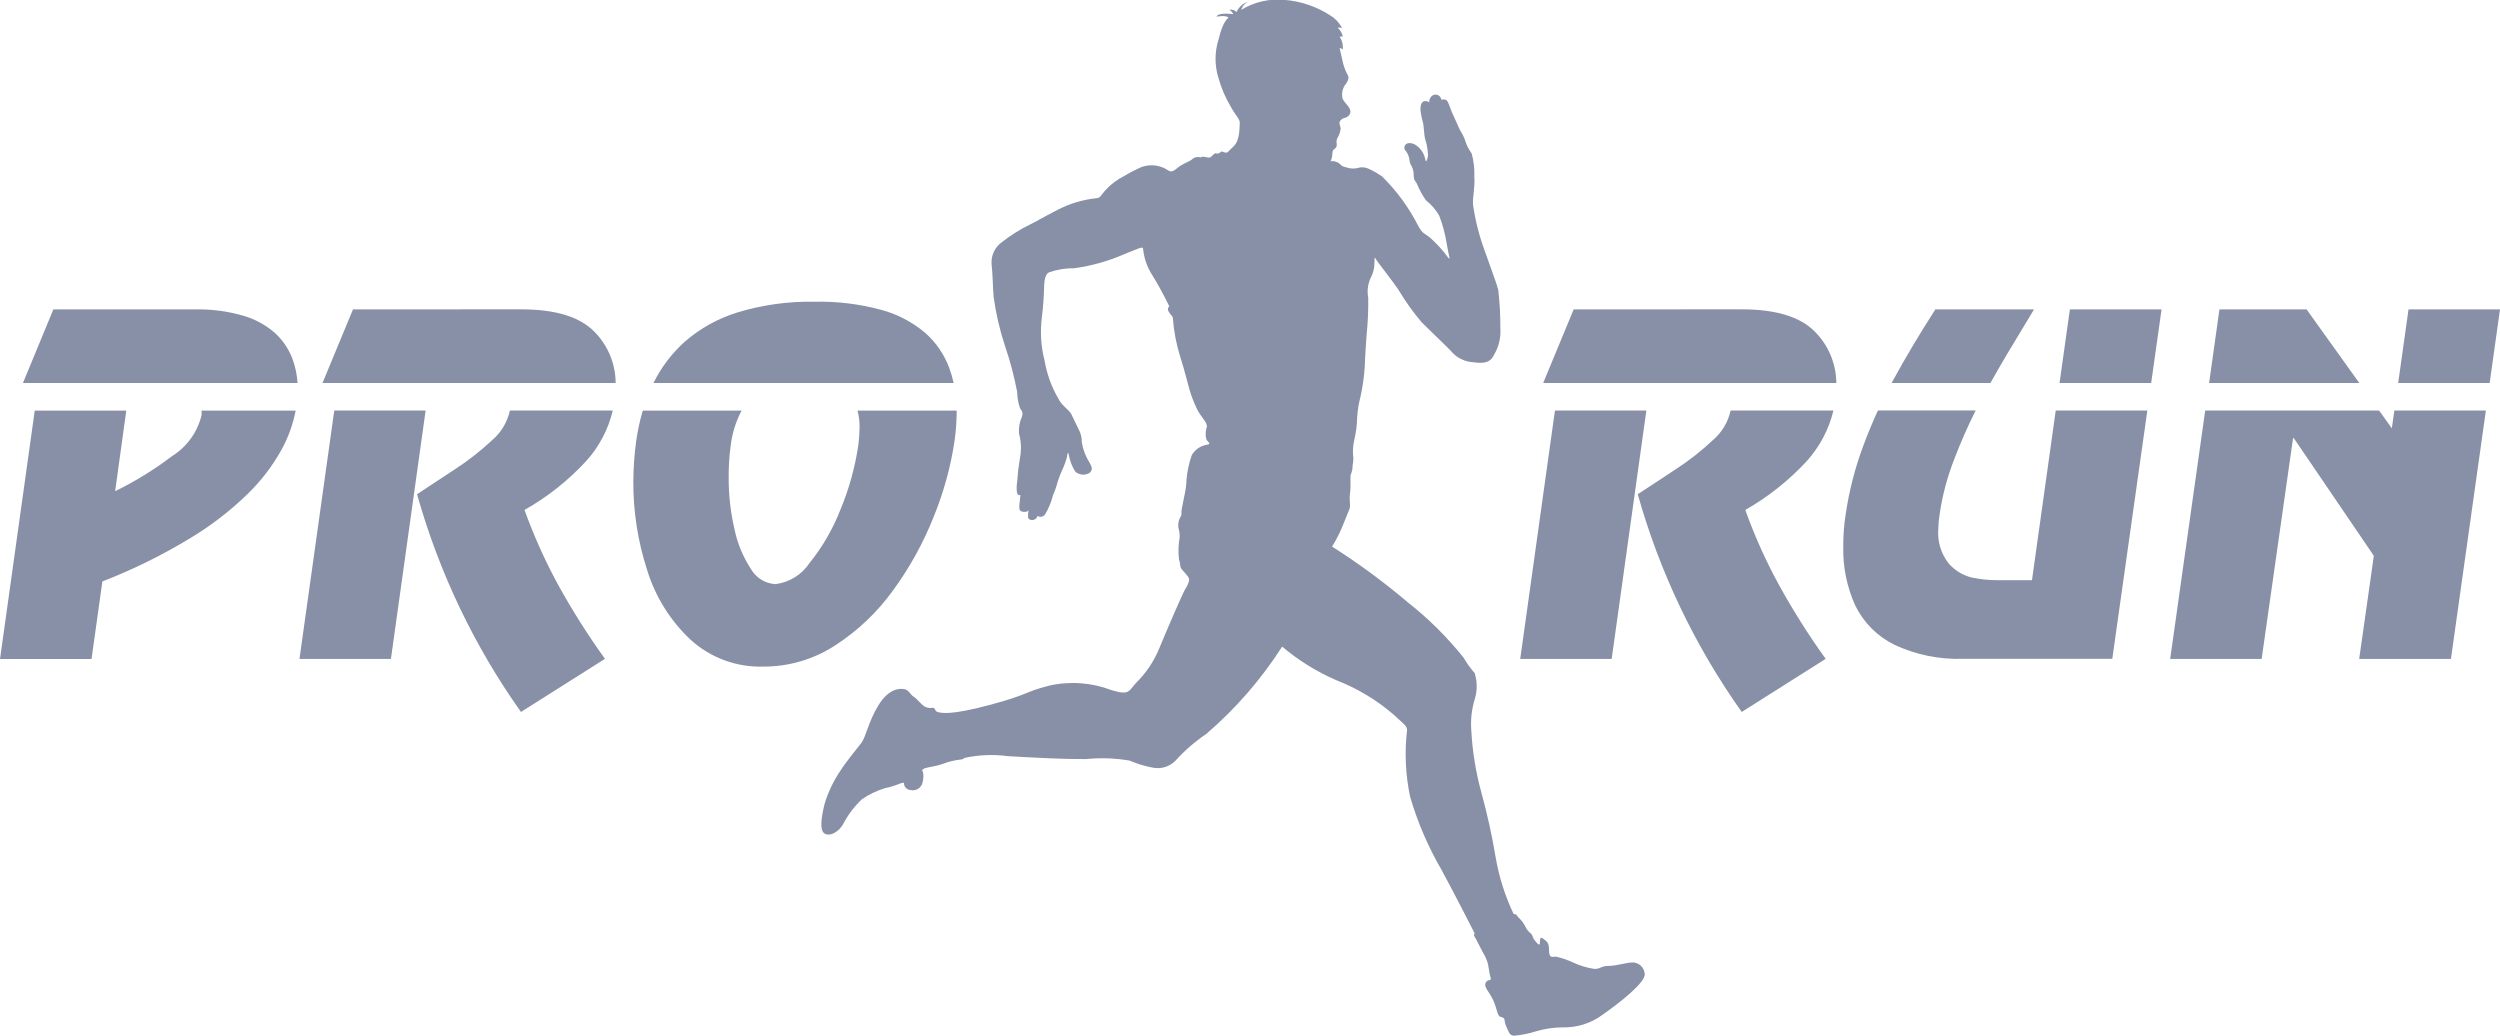
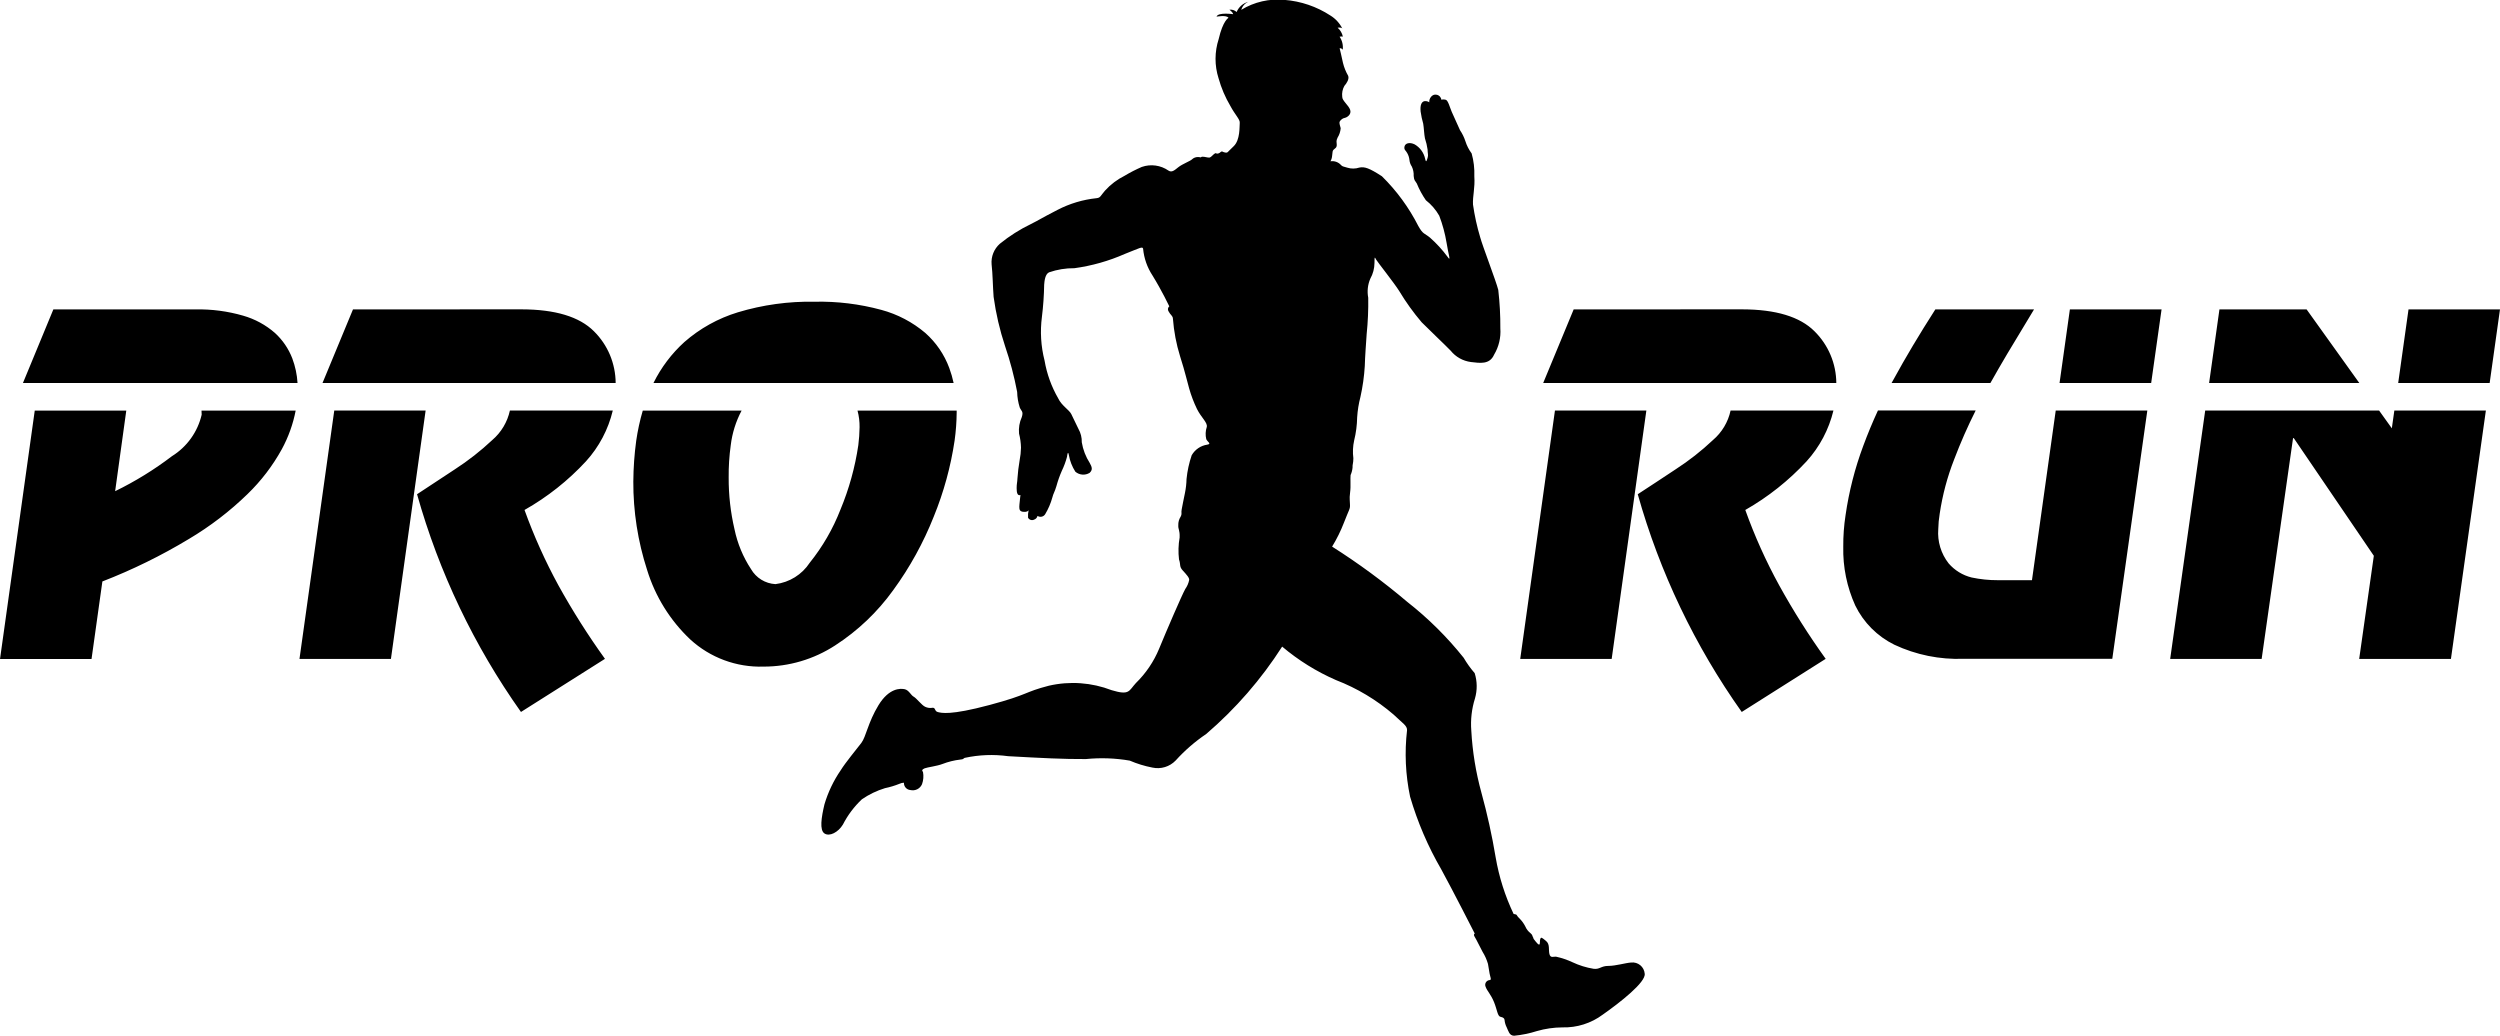
<svg xmlns="http://www.w3.org/2000/svg" width="160" height="66.296" viewBox="0 0 160 66.296">
-   <path id="Path_1889" data-name="Path 1889" d="M298.43,467.147c.1.1.143.077.4.161a1.258,1.258,0,0,0,.764-.007c.341-.07.636.033,1.444.554a12.213,12.213,0,0,1,2.33,3.182c.309.555.386.445.753.75a7.883,7.883,0,0,1,1.117,1.22c.254.368.052-.147-.058-.885a9,9,0,0,0-.47-1.739,3.4,3.4,0,0,0-.857-.993,5.549,5.549,0,0,1-.58-1.072c-.132-.221-.168-.169-.2-.482a1.261,1.261,0,0,0-.118-.6.917.917,0,0,1-.154-.43,1.1,1.1,0,0,0-.143-.437c-.085-.168-.217-.195-.173-.411s.324-.3.647-.144a1.407,1.407,0,0,1,.673.915c.066.331.114.085.165-.073s-.007-.279-.007-.511a4.005,4.005,0,0,0-.169-.717c-.052-.249-.066-.679-.11-.933a5.37,5.37,0,0,1-.166-.779c-.044-.437.073-.632.243-.665a.437.437,0,0,1,.312.073c-.033-.224.176-.555.47-.485a.363.363,0,0,1,.3.32.531.531,0,0,1,.294.007c.143.052.253.489.371.765s.459,1.032.53,1.176a2.8,2.8,0,0,1,.345.705,2.654,2.654,0,0,0,.4.783,4.742,4.742,0,0,1,.172,1.462c.052.757-.114,1.264-.085,1.812a14.274,14.274,0,0,0,.46,2.091c.132.511,1.018,2.811,1.157,3.37a20.31,20.31,0,0,1,.133,2.462,2.878,2.878,0,0,1-.4,1.683c-.287.65-.908.536-1.488.47a1.986,1.986,0,0,1-1.29-.724c-.368-.382-1.367-1.323-1.856-1.818a14.878,14.878,0,0,1-1.437-2c-.312-.5-1.374-1.837-1.47-2s-.114-.268-.114.2a2.1,2.1,0,0,1-.268,1.01,2.085,2.085,0,0,0-.132,1.22,19.619,19.619,0,0,1-.1,2.315c-.037.551-.106,1.455-.121,2.057a12.673,12.673,0,0,1-.279,1.978,6.924,6.924,0,0,0-.209,1.3,6.651,6.651,0,0,1-.192,1.481,3.3,3.3,0,0,0-.051,1.139c0,.342-.063.374-.052.6a1.553,1.553,0,0,1-.125.478,3.672,3.672,0,0,0-.007.4v.393c0,.191-.051.478-.051.6s0,.183.018.488-.055.3-.386,1.165a9.451,9.451,0,0,1-.757,1.532,43.264,43.264,0,0,1,4.807,3.535,21.885,21.885,0,0,1,3.612,3.579,6.475,6.475,0,0,0,.706.985,2.808,2.808,0,0,1,.018,1.62,5.443,5.443,0,0,0-.235,2.055,18.873,18.873,0,0,0,.647,3.973,40.963,40.963,0,0,1,.911,4.134,13.846,13.846,0,0,0,1.151,3.631s.177.025.184.051a1.018,1.018,0,0,0,.21.254,2,2,0,0,1,.357.5,1.054,1.054,0,0,0,.324.419c.154.121.11.2.2.331s-.21-.228.139.21.235.025.287-.148.114-.1.374.111.147.558.217.838.272.147.419.165a5.118,5.118,0,0,1,1.055.357,5.085,5.085,0,0,0,1.349.419c.4.052.471-.184.947-.184s1.081-.191,1.463-.217a.782.782,0,0,1,.864.713c.088.54-1.577,1.845-2.682,2.62a4.14,4.14,0,0,1-2.587.819,6,6,0,0,0-1.628.235,7.077,7.077,0,0,1-1.463.3c-.312-.011-.357-.3-.47-.533a1.292,1.292,0,0,1-.139-.47c-.007-.1-.07-.172-.261-.209s-.21-.445-.416-.948-.437-.7-.532-.966a.305.305,0,0,1,.253-.437c.148,0,.033-.217,0-.408s-.062-.393-.106-.629a3.093,3.093,0,0,0-.345-.771c-.133-.235-.386-.775-.5-.952s0-.216,0-.216-1.382-2.716-2.139-4.1a21.061,21.061,0,0,1-2-4.66,13.247,13.247,0,0,1-.195-4.255c.011-.3-.286-.445-.86-1a12.607,12.607,0,0,0-3.686-2.208,14.025,14.025,0,0,1-3.447-2.143,25.443,25.443,0,0,1-4.858,5.59,10.8,10.8,0,0,0-1.959,1.7,1.593,1.593,0,0,1-1.488.452,7.078,7.078,0,0,1-1.448-.445,10.413,10.413,0,0,0-2.807-.1c-1.445.008-2.789-.063-4.976-.184a8,8,0,0,0-2.779.107c-.077.014-.051.1-.286.11a4.678,4.678,0,0,0-1.132.279c-.357.139-.96.209-1.143.279s-.191.158-.11.235a1.5,1.5,0,0,1-.063.783.646.646,0,0,1-.742.374.449.449,0,0,1-.415-.47.71.71,0,0,0-.287.07,5.363,5.363,0,0,1-.926.279,5.361,5.361,0,0,0-1.478.713,5.93,5.93,0,0,0-1.213,1.613c-.3.5-.86.79-1.183.573s-.2-1.018,0-1.863a7.741,7.741,0,0,1,1.037-2.176c.312-.507,1.018-1.352,1.323-1.753s.426-1.315,1.1-2.418,1.4-1.081,1.673-1.022.4.386.58.481.507.541.731.644a.768.768,0,0,0,.482.062c.191-.01.114.225.33.276s.765.229,3.308-.452,2.186-.819,3.8-1.235a6.888,6.888,0,0,1,4.017.287c1.157.349,1.091.041,1.55-.455a6.57,6.57,0,0,0,1.488-2.2c.47-1.147,1.452-3.425,1.672-3.819a1.511,1.511,0,0,0,.25-.573c.025-.14-.166-.349-.407-.611s-.121-.363-.243-.712a4.846,4.846,0,0,1,.04-1.4c.018-.514-.1-.5-.085-.789a.938.938,0,0,1,.147-.541c.114-.22.019-.228.07-.47s.14-.756.21-1.055a4.991,4.991,0,0,0,.1-.889,6.831,6.831,0,0,1,.33-1.521,1.381,1.381,0,0,1,1-.68c.29-.052.018-.166-.067-.349a1.421,1.421,0,0,1,.033-.783c.063-.279-.356-.6-.628-1.15a8.023,8.023,0,0,1-.5-1.315c-.11-.364-.243-1-.58-2.055a10.91,10.91,0,0,1-.459-2.41c-.007-.187-.166-.243-.276-.463a.243.243,0,0,1,.044-.327s-.474-1-1.077-1.977a3.753,3.753,0,0,1-.6-1.712c-.044-.158-.2-.044-1.168.335a12.031,12.031,0,0,1-3.227.914,4.814,4.814,0,0,0-1.624.264c-.25.115-.294.545-.312.79a19.53,19.53,0,0,1-.144,2.058,7.4,7.4,0,0,0,.169,2.8,7.3,7.3,0,0,0,.875,2.422c.209.455.7.731.834,1s.31.64.46.952a1.634,1.634,0,0,1,.213.856,3.519,3.519,0,0,0,.511,1.327c.133.246.21.422-.008.628a.779.779,0,0,1-.914-.073,2.9,2.9,0,0,1-.416-1.066c-.058-.3-.1-.044-.118.114a5.123,5.123,0,0,1-.334.9,7,7,0,0,0-.345.977c-.11.375-.195.46-.261.728a4.3,4.3,0,0,1-.459,1.069.349.349,0,0,1-.488.107.33.33,0,0,1-.221.239.29.29,0,0,1-.386-.125,1.609,1.609,0,0,1,.037-.482c-.062.136-.371.133-.488.066s-.118-.209-.1-.434.066-.6.066-.6c-.2.066-.245-.162-.245-.445s.044-.374.051-.61a11.281,11.281,0,0,1,.14-1.166,4.7,4.7,0,0,0,.088-.812,3.993,3.993,0,0,0-.125-.9,2.088,2.088,0,0,1,.176-1.055c.121-.374-.037-.382-.132-.617a3.585,3.585,0,0,1-.165-.993,21.47,21.47,0,0,0-.775-2.936,17.649,17.649,0,0,1-.732-3.15c-.051-.646-.058-1.473-.128-2.073a1.584,1.584,0,0,1,.529-1.326,10.188,10.188,0,0,1,1.988-1.261c.6-.3.5-.286,1.706-.908a6.994,6.994,0,0,1,2.491-.746c.262-.029.235-.132.547-.488a4.242,4.242,0,0,1,1.253-.948,9.251,9.251,0,0,1,1.1-.565,1.9,1.9,0,0,1,1.706.235c.216.139.382-.019.636-.221s.783-.4.87-.5a.546.546,0,0,1,.393-.147c.148,0,.148.051.2,0s.306.007.438.033.18-.04.339-.191.184-.059.228-.059a.319.319,0,0,0,.224-.095c.125-.1.125,0,.3.025s.107.007.54-.4.368-1.282.393-1.5-.3-.515-.6-1.08a7.384,7.384,0,0,1-.757-1.775,4.093,4.093,0,0,1,.008-2.506c.272-1.187.628-1.359.628-1.359-.114-.2-.765-.077-.765-.077.1-.3,1.062-.158,1.062-.158-.01-.114-.235-.287-.235-.287a.566.566,0,0,1,.46.147,1.122,1.122,0,0,1,.749-.654.8.8,0,0,0-.452.515,4.491,4.491,0,0,1,2.767-.636,6.274,6.274,0,0,1,2.936,1,2.074,2.074,0,0,1,.765.834c-.077-.1-.3-.051-.3-.051a1.038,1.038,0,0,1,.334.573c-.044-.033-.209,0-.209,0a1.222,1.222,0,0,1,.2.838.194.194,0,0,0-.2-.1s.128.511.216.941a3.184,3.184,0,0,0,.331.823c.084.2-.1.489-.243.647a1.152,1.152,0,0,0-.136.7c-.008.243.412.544.507.831s-.176.47-.323.51a.488.488,0,0,0-.342.235c-.058.121.033.287.059.431a1.331,1.331,0,0,1-.2.606c-.11.228-.052.276-.052.463s-.11.217-.195.3-.066.124-.1.386a.847.847,0,0,1-.107.363A.751.751,0,0,1,298.43,467.147Zm-24.8,13.942a6.9,6.9,0,0,0-.279-.963,5.587,5.587,0,0,0-1.529-2.238A7.283,7.283,0,0,0,269,476.407a15.039,15.039,0,0,0-4.266-.521,15.976,15.976,0,0,0-4.917.679,9.305,9.305,0,0,0-3.418,1.9,8.807,8.807,0,0,0-1.98,2.624Zm-20.5,6.291a18.139,18.139,0,0,0,.882,5.671,10.251,10.251,0,0,0,2.764,4.45,6.627,6.627,0,0,0,4.685,1.738,8.378,8.378,0,0,0,4.586-1.356,13.8,13.8,0,0,0,3.715-3.534,21.294,21.294,0,0,0,2.6-4.719,21.047,21.047,0,0,0,1.33-4.854,13.837,13.837,0,0,0,.133-1.8v-.121h-6.346a3.893,3.893,0,0,1,.132,1.062,10.313,10.313,0,0,1-.081,1.15,17.283,17.283,0,0,1-1.143,4.123,12.887,12.887,0,0,1-1.969,3.406,3.069,3.069,0,0,1-2.191,1.364,1.927,1.927,0,0,1-1.565-.963,7.362,7.362,0,0,1-1.055-2.543,14.327,14.327,0,0,1-.374-3.314,14.111,14.111,0,0,1,.133-2.073,6.341,6.341,0,0,1,.694-2.212h-6.325a14,14,0,0,0-.419,1.926A20.368,20.368,0,0,0,253.131,487.38Zm-13.292-4.531h-5.847l-2.227,15.9h5.853Zm5.394,0a3.455,3.455,0,0,1-1.132,1.893,16.912,16.912,0,0,1-2.389,1.87c-.9.6-1.709,1.128-2.422,1.595a45.248,45.248,0,0,0,6.651,13.935l5.376-3.4a47.2,47.2,0,0,1-2.977-4.7,34.506,34.506,0,0,1-2.172-4.828A16.272,16.272,0,0,0,250.1,486.1a7.382,7.382,0,0,0,1.716-3.248Zm-10.043-6.471-1.951,4.711H252a4.694,4.694,0,0,0-1.393-3.315q-1.394-1.394-4.63-1.4Zm-3.549,4.711a5.374,5.374,0,0,0-.335-1.577,4.3,4.3,0,0,0-1.109-1.625,5.291,5.291,0,0,0-2.04-1.109,10.209,10.209,0,0,0-3.043-.4h-9.1l-1.947,4.711Zm-12.49,12.7a35.692,35.692,0,0,0,5.533-2.716,20.143,20.143,0,0,0,3.753-2.873,12.176,12.176,0,0,0,2.2-2.878,8.583,8.583,0,0,0,.885-2.469h-6.026c.008.085.01.173.01.264a4.264,4.264,0,0,1-1.9,2.653,21.674,21.674,0,0,1-3.638,2.242l.713-5.159h-5.858l-2.223,15.9h5.857Zm152.786-12.7.661-4.711h-5.854l-.661,4.711Zm-8.342,0-3.373-4.711h-5.579l-.661,4.711Zm8.1,1.76h-5.858l-.161,1.139-.816-1.139H353.731l-2.242,15.9h5.854l2.01-14.133h.047l5.123,7.53-.937,6.6h5.872Zm-21.421-1.76.665-4.711H345.07l-.661,4.711Zm-10.289,0c.349-.621.706-1.242,1.076-1.864q.965-1.614,1.717-2.848h-6.317q-1.538,2.4-2.668,4.472c-.044.081-.088.162-.133.239Zm10.043,1.76h-5.862l-1.521,10.859h-2.19a7.97,7.97,0,0,1-1.675-.173,2.849,2.849,0,0,1-1.467-.9,3.157,3.157,0,0,1-.665-2.194,6.876,6.876,0,0,1,.092-.989,15.942,15.942,0,0,1,.929-3.484,33.119,33.119,0,0,1,1.374-3.123h-6.255c-.345.746-.658,1.5-.941,2.267a21.371,21.371,0,0,0-1.132,4.432,12.561,12.561,0,0,0-.147,2.021,8.653,8.653,0,0,0,.769,3.767,5.471,5.471,0,0,0,2.5,2.506,9.572,9.572,0,0,0,4.442.9h9.507Zm-32.062,0h-5.85l-2.223,15.9h5.853Zm5.391,0a3.433,3.433,0,0,1-1.132,1.893,16.65,16.65,0,0,1-2.385,1.87c-.9.6-1.712,1.128-2.425,1.595a45.251,45.251,0,0,0,6.655,13.935l5.373-3.4a46.456,46.456,0,0,1-2.973-4.7,33.468,33.468,0,0,1-2.172-4.828,16.422,16.422,0,0,0,3.925-3.117,7.422,7.422,0,0,0,1.716-3.248Zm-10.043-6.471-1.951,4.711h18.76a4.7,4.7,0,0,0-1.4-3.315q-1.394-1.394-4.63-1.4Z" transform="translate(-212.598 -456.576)" fill="#8790a6" fill-rule="evenodd" />
+   <path id="Path_1889" data-name="Path 1889" d="M298.43,467.147c.1.1.143.077.4.161a1.258,1.258,0,0,0,.764-.007c.341-.07.636.033,1.444.554a12.213,12.213,0,0,1,2.33,3.182c.309.555.386.445.753.75a7.883,7.883,0,0,1,1.117,1.22c.254.368.052-.147-.058-.885a9,9,0,0,0-.47-1.739,3.4,3.4,0,0,0-.857-.993,5.549,5.549,0,0,1-.58-1.072c-.132-.221-.168-.169-.2-.482a1.261,1.261,0,0,0-.118-.6.917.917,0,0,1-.154-.43,1.1,1.1,0,0,0-.143-.437c-.085-.168-.217-.195-.173-.411s.324-.3.647-.144a1.407,1.407,0,0,1,.673.915c.066.331.114.085.165-.073s-.007-.279-.007-.511a4.005,4.005,0,0,0-.169-.717c-.052-.249-.066-.679-.11-.933a5.37,5.37,0,0,1-.166-.779c-.044-.437.073-.632.243-.665a.437.437,0,0,1,.312.073c-.033-.224.176-.555.47-.485a.363.363,0,0,1,.3.32.531.531,0,0,1,.294.007c.143.052.253.489.371.765s.459,1.032.53,1.176a2.8,2.8,0,0,1,.345.705,2.654,2.654,0,0,0,.4.783,4.742,4.742,0,0,1,.172,1.462c.052.757-.114,1.264-.085,1.812a14.274,14.274,0,0,0,.46,2.091c.132.511,1.018,2.811,1.157,3.37a20.31,20.31,0,0,1,.133,2.462,2.878,2.878,0,0,1-.4,1.683c-.287.65-.908.536-1.488.47a1.986,1.986,0,0,1-1.29-.724c-.368-.382-1.367-1.323-1.856-1.818a14.878,14.878,0,0,1-1.437-2c-.312-.5-1.374-1.837-1.47-2s-.114-.268-.114.2a2.1,2.1,0,0,1-.268,1.01,2.085,2.085,0,0,0-.132,1.22,19.619,19.619,0,0,1-.1,2.315c-.037.551-.106,1.455-.121,2.057a12.673,12.673,0,0,1-.279,1.978,6.924,6.924,0,0,0-.209,1.3,6.651,6.651,0,0,1-.192,1.481,3.3,3.3,0,0,0-.051,1.139c0,.342-.063.374-.052.6a1.553,1.553,0,0,1-.125.478,3.672,3.672,0,0,0-.007.4v.393c0,.191-.051.478-.051.6s0,.183.018.488-.055.3-.386,1.165a9.451,9.451,0,0,1-.757,1.532,43.264,43.264,0,0,1,4.807,3.535,21.885,21.885,0,0,1,3.612,3.579,6.475,6.475,0,0,0,.706.985,2.808,2.808,0,0,1,.018,1.62,5.443,5.443,0,0,0-.235,2.055,18.873,18.873,0,0,0,.647,3.973,40.963,40.963,0,0,1,.911,4.134,13.846,13.846,0,0,0,1.151,3.631s.177.025.184.051a1.018,1.018,0,0,0,.21.254,2,2,0,0,1,.357.5,1.054,1.054,0,0,0,.324.419c.154.121.11.2.2.331s-.21-.228.139.21.235.025.287-.148.114-.1.374.111.147.558.217.838.272.147.419.165a5.118,5.118,0,0,1,1.055.357,5.085,5.085,0,0,0,1.349.419c.4.052.471-.184.947-.184s1.081-.191,1.463-.217a.782.782,0,0,1,.864.713c.088.54-1.577,1.845-2.682,2.62a4.14,4.14,0,0,1-2.587.819,6,6,0,0,0-1.628.235,7.077,7.077,0,0,1-1.463.3c-.312-.011-.357-.3-.47-.533a1.292,1.292,0,0,1-.139-.47c-.007-.1-.07-.172-.261-.209s-.21-.445-.416-.948-.437-.7-.532-.966a.305.305,0,0,1,.253-.437c.148,0,.033-.217,0-.408s-.062-.393-.106-.629a3.093,3.093,0,0,0-.345-.771c-.133-.235-.386-.775-.5-.952s0-.216,0-.216-1.382-2.716-2.139-4.1a21.061,21.061,0,0,1-2-4.66,13.247,13.247,0,0,1-.195-4.255c.011-.3-.286-.445-.86-1a12.607,12.607,0,0,0-3.686-2.208,14.025,14.025,0,0,1-3.447-2.143,25.443,25.443,0,0,1-4.858,5.59,10.8,10.8,0,0,0-1.959,1.7,1.593,1.593,0,0,1-1.488.452,7.078,7.078,0,0,1-1.448-.445,10.413,10.413,0,0,0-2.807-.1c-1.445.008-2.789-.063-4.976-.184a8,8,0,0,0-2.779.107c-.077.014-.051.1-.286.11a4.678,4.678,0,0,0-1.132.279c-.357.139-.96.209-1.143.279s-.191.158-.11.235a1.5,1.5,0,0,1-.063.783.646.646,0,0,1-.742.374.449.449,0,0,1-.415-.47.71.71,0,0,0-.287.07,5.363,5.363,0,0,1-.926.279,5.361,5.361,0,0,0-1.478.713,5.93,5.93,0,0,0-1.213,1.613c-.3.5-.86.79-1.183.573s-.2-1.018,0-1.863a7.741,7.741,0,0,1,1.037-2.176c.312-.507,1.018-1.352,1.323-1.753s.426-1.315,1.1-2.418,1.4-1.081,1.673-1.022.4.386.58.481.507.541.731.644a.768.768,0,0,0,.482.062c.191-.01.114.225.33.276s.765.229,3.308-.452,2.186-.819,3.8-1.235a6.888,6.888,0,0,1,4.017.287c1.157.349,1.091.041,1.55-.455a6.57,6.57,0,0,0,1.488-2.2c.47-1.147,1.452-3.425,1.672-3.819a1.511,1.511,0,0,0,.25-.573c.025-.14-.166-.349-.407-.611s-.121-.363-.243-.712a4.846,4.846,0,0,1,.04-1.4c.018-.514-.1-.5-.085-.789a.938.938,0,0,1,.147-.541c.114-.22.019-.228.07-.47s.14-.756.21-1.055a4.991,4.991,0,0,0,.1-.889,6.831,6.831,0,0,1,.33-1.521,1.381,1.381,0,0,1,1-.68c.29-.052.018-.166-.067-.349a1.421,1.421,0,0,1,.033-.783c.063-.279-.356-.6-.628-1.15a8.023,8.023,0,0,1-.5-1.315c-.11-.364-.243-1-.58-2.055a10.91,10.91,0,0,1-.459-2.41c-.007-.187-.166-.243-.276-.463a.243.243,0,0,1,.044-.327s-.474-1-1.077-1.977a3.753,3.753,0,0,1-.6-1.712c-.044-.158-.2-.044-1.168.335a12.031,12.031,0,0,1-3.227.914,4.814,4.814,0,0,0-1.624.264c-.25.115-.294.545-.312.79a19.53,19.53,0,0,1-.144,2.058,7.4,7.4,0,0,0,.169,2.8,7.3,7.3,0,0,0,.875,2.422c.209.455.7.731.834,1s.31.64.46.952a1.634,1.634,0,0,1,.213.856,3.519,3.519,0,0,0,.511,1.327c.133.246.21.422-.008.628a.779.779,0,0,1-.914-.073,2.9,2.9,0,0,1-.416-1.066c-.058-.3-.1-.044-.118.114a5.123,5.123,0,0,1-.334.9,7,7,0,0,0-.345.977c-.11.375-.195.46-.261.728a4.3,4.3,0,0,1-.459,1.069.349.349,0,0,1-.488.107.33.33,0,0,1-.221.239.29.29,0,0,1-.386-.125,1.609,1.609,0,0,1,.037-.482c-.062.136-.371.133-.488.066s-.118-.209-.1-.434.066-.6.066-.6c-.2.066-.245-.162-.245-.445s.044-.374.051-.61a11.281,11.281,0,0,1,.14-1.166,4.7,4.7,0,0,0,.088-.812,3.993,3.993,0,0,0-.125-.9,2.088,2.088,0,0,1,.176-1.055c.121-.374-.037-.382-.132-.617a3.585,3.585,0,0,1-.165-.993,21.47,21.47,0,0,0-.775-2.936,17.649,17.649,0,0,1-.732-3.15c-.051-.646-.058-1.473-.128-2.073a1.584,1.584,0,0,1,.529-1.326,10.188,10.188,0,0,1,1.988-1.261c.6-.3.5-.286,1.706-.908a6.994,6.994,0,0,1,2.491-.746c.262-.029.235-.132.547-.488a4.242,4.242,0,0,1,1.253-.948,9.251,9.251,0,0,1,1.1-.565,1.9,1.9,0,0,1,1.706.235c.216.139.382-.019.636-.221s.783-.4.87-.5a.546.546,0,0,1,.393-.147c.148,0,.148.051.2,0s.306.007.438.033.18-.04.339-.191.184-.059.228-.059a.319.319,0,0,0,.224-.095c.125-.1.125,0,.3.025s.107.007.54-.4.368-1.282.393-1.5-.3-.515-.6-1.08a7.384,7.384,0,0,1-.757-1.775,4.093,4.093,0,0,1,.008-2.506c.272-1.187.628-1.359.628-1.359-.114-.2-.765-.077-.765-.077.1-.3,1.062-.158,1.062-.158-.01-.114-.235-.287-.235-.287a.566.566,0,0,1,.46.147,1.122,1.122,0,0,1,.749-.654.8.8,0,0,0-.452.515,4.491,4.491,0,0,1,2.767-.636,6.274,6.274,0,0,1,2.936,1,2.074,2.074,0,0,1,.765.834c-.077-.1-.3-.051-.3-.051a1.038,1.038,0,0,1,.334.573c-.044-.033-.209,0-.209,0a1.222,1.222,0,0,1,.2.838.194.194,0,0,0-.2-.1s.128.511.216.941a3.184,3.184,0,0,0,.331.823c.084.2-.1.489-.243.647a1.152,1.152,0,0,0-.136.7c-.008.243.412.544.507.831s-.176.47-.323.51a.488.488,0,0,0-.342.235c-.058.121.033.287.059.431a1.331,1.331,0,0,1-.2.606c-.11.228-.052.276-.052.463s-.11.217-.195.3-.066.124-.1.386a.847.847,0,0,1-.107.363A.751.751,0,0,1,298.43,467.147Zm-24.8,13.942a6.9,6.9,0,0,0-.279-.963,5.587,5.587,0,0,0-1.529-2.238A7.283,7.283,0,0,0,269,476.407a15.039,15.039,0,0,0-4.266-.521,15.976,15.976,0,0,0-4.917.679,9.305,9.305,0,0,0-3.418,1.9,8.807,8.807,0,0,0-1.98,2.624Zm-20.5,6.291a18.139,18.139,0,0,0,.882,5.671,10.251,10.251,0,0,0,2.764,4.45,6.627,6.627,0,0,0,4.685,1.738,8.378,8.378,0,0,0,4.586-1.356,13.8,13.8,0,0,0,3.715-3.534,21.294,21.294,0,0,0,2.6-4.719,21.047,21.047,0,0,0,1.33-4.854,13.837,13.837,0,0,0,.133-1.8v-.121h-6.346a3.893,3.893,0,0,1,.132,1.062,10.313,10.313,0,0,1-.081,1.15,17.283,17.283,0,0,1-1.143,4.123,12.887,12.887,0,0,1-1.969,3.406,3.069,3.069,0,0,1-2.191,1.364,1.927,1.927,0,0,1-1.565-.963,7.362,7.362,0,0,1-1.055-2.543,14.327,14.327,0,0,1-.374-3.314,14.111,14.111,0,0,1,.133-2.073,6.341,6.341,0,0,1,.694-2.212h-6.325a14,14,0,0,0-.419,1.926A20.368,20.368,0,0,0,253.131,487.38Zm-13.292-4.531h-5.847l-2.227,15.9h5.853Zm5.394,0a3.455,3.455,0,0,1-1.132,1.893,16.912,16.912,0,0,1-2.389,1.87c-.9.6-1.709,1.128-2.422,1.595a45.248,45.248,0,0,0,6.651,13.935l5.376-3.4a47.2,47.2,0,0,1-2.977-4.7,34.506,34.506,0,0,1-2.172-4.828A16.272,16.272,0,0,0,250.1,486.1a7.382,7.382,0,0,0,1.716-3.248Zm-10.043-6.471-1.951,4.711H252a4.694,4.694,0,0,0-1.393-3.315q-1.394-1.394-4.63-1.4Zm-3.549,4.711a5.374,5.374,0,0,0-.335-1.577,4.3,4.3,0,0,0-1.109-1.625,5.291,5.291,0,0,0-2.04-1.109,10.209,10.209,0,0,0-3.043-.4h-9.1l-1.947,4.711Zm-12.49,12.7a35.692,35.692,0,0,0,5.533-2.716,20.143,20.143,0,0,0,3.753-2.873,12.176,12.176,0,0,0,2.2-2.878,8.583,8.583,0,0,0,.885-2.469h-6.026c.008.085.01.173.01.264a4.264,4.264,0,0,1-1.9,2.653,21.674,21.674,0,0,1-3.638,2.242l.713-5.159h-5.858l-2.223,15.9h5.857Zm152.786-12.7.661-4.711h-5.854l-.661,4.711Zm-8.342,0-3.373-4.711h-5.579l-.661,4.711Zm8.1,1.76h-5.858l-.161,1.139-.816-1.139H353.731l-2.242,15.9h5.854l2.01-14.133h.047l5.123,7.53-.937,6.6h5.872Zm-21.421-1.76.665-4.711H345.07l-.661,4.711Zm-10.289,0c.349-.621.706-1.242,1.076-1.864q.965-1.614,1.717-2.848h-6.317q-1.538,2.4-2.668,4.472c-.044.081-.088.162-.133.239Zm10.043,1.76h-5.862l-1.521,10.859h-2.19a7.97,7.97,0,0,1-1.675-.173,2.849,2.849,0,0,1-1.467-.9,3.157,3.157,0,0,1-.665-2.194,6.876,6.876,0,0,1,.092-.989,15.942,15.942,0,0,1,.929-3.484,33.119,33.119,0,0,1,1.374-3.123h-6.255c-.345.746-.658,1.5-.941,2.267a21.371,21.371,0,0,0-1.132,4.432,12.561,12.561,0,0,0-.147,2.021,8.653,8.653,0,0,0,.769,3.767,5.471,5.471,0,0,0,2.5,2.506,9.572,9.572,0,0,0,4.442.9h9.507Zm-32.062,0h-5.85l-2.223,15.9h5.853Zm5.391,0a3.433,3.433,0,0,1-1.132,1.893,16.65,16.65,0,0,1-2.385,1.87c-.9.6-1.712,1.128-2.425,1.595a45.251,45.251,0,0,0,6.655,13.935l5.373-3.4a46.456,46.456,0,0,1-2.973-4.7,33.468,33.468,0,0,1-2.172-4.828,16.422,16.422,0,0,0,3.925-3.117,7.422,7.422,0,0,0,1.716-3.248Zm-10.043-6.471-1.951,4.711h18.76a4.7,4.7,0,0,0-1.4-3.315q-1.394-1.394-4.63-1.4Z" transform="translate(-212.598 -456.576)" fill-rule="evenodd" />
</svg>
